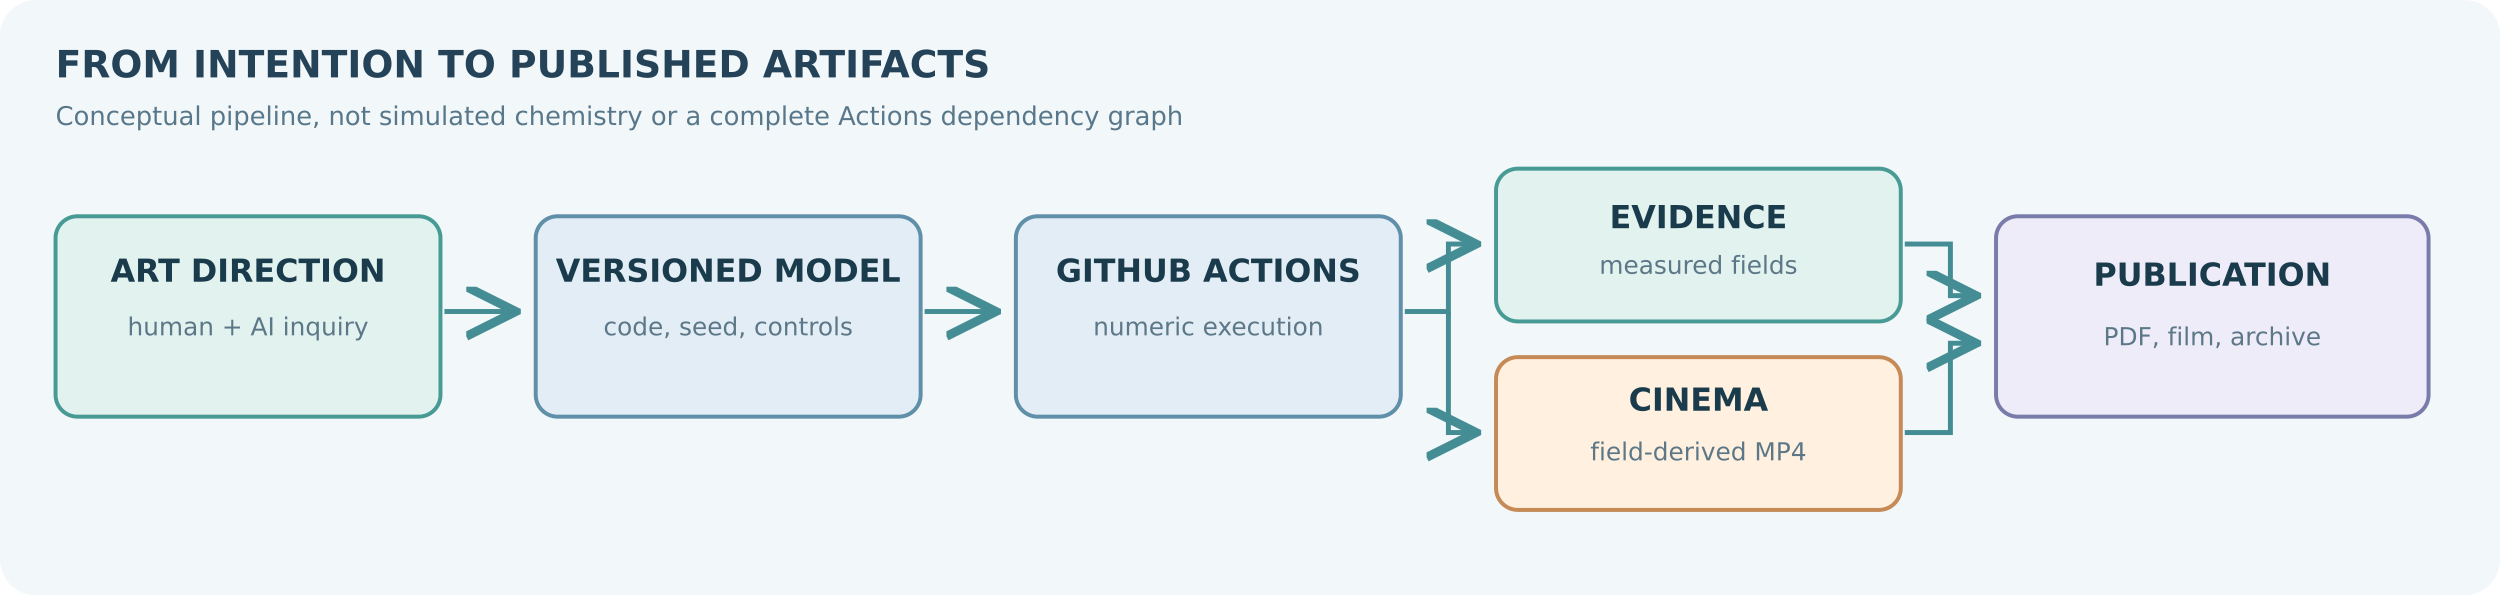
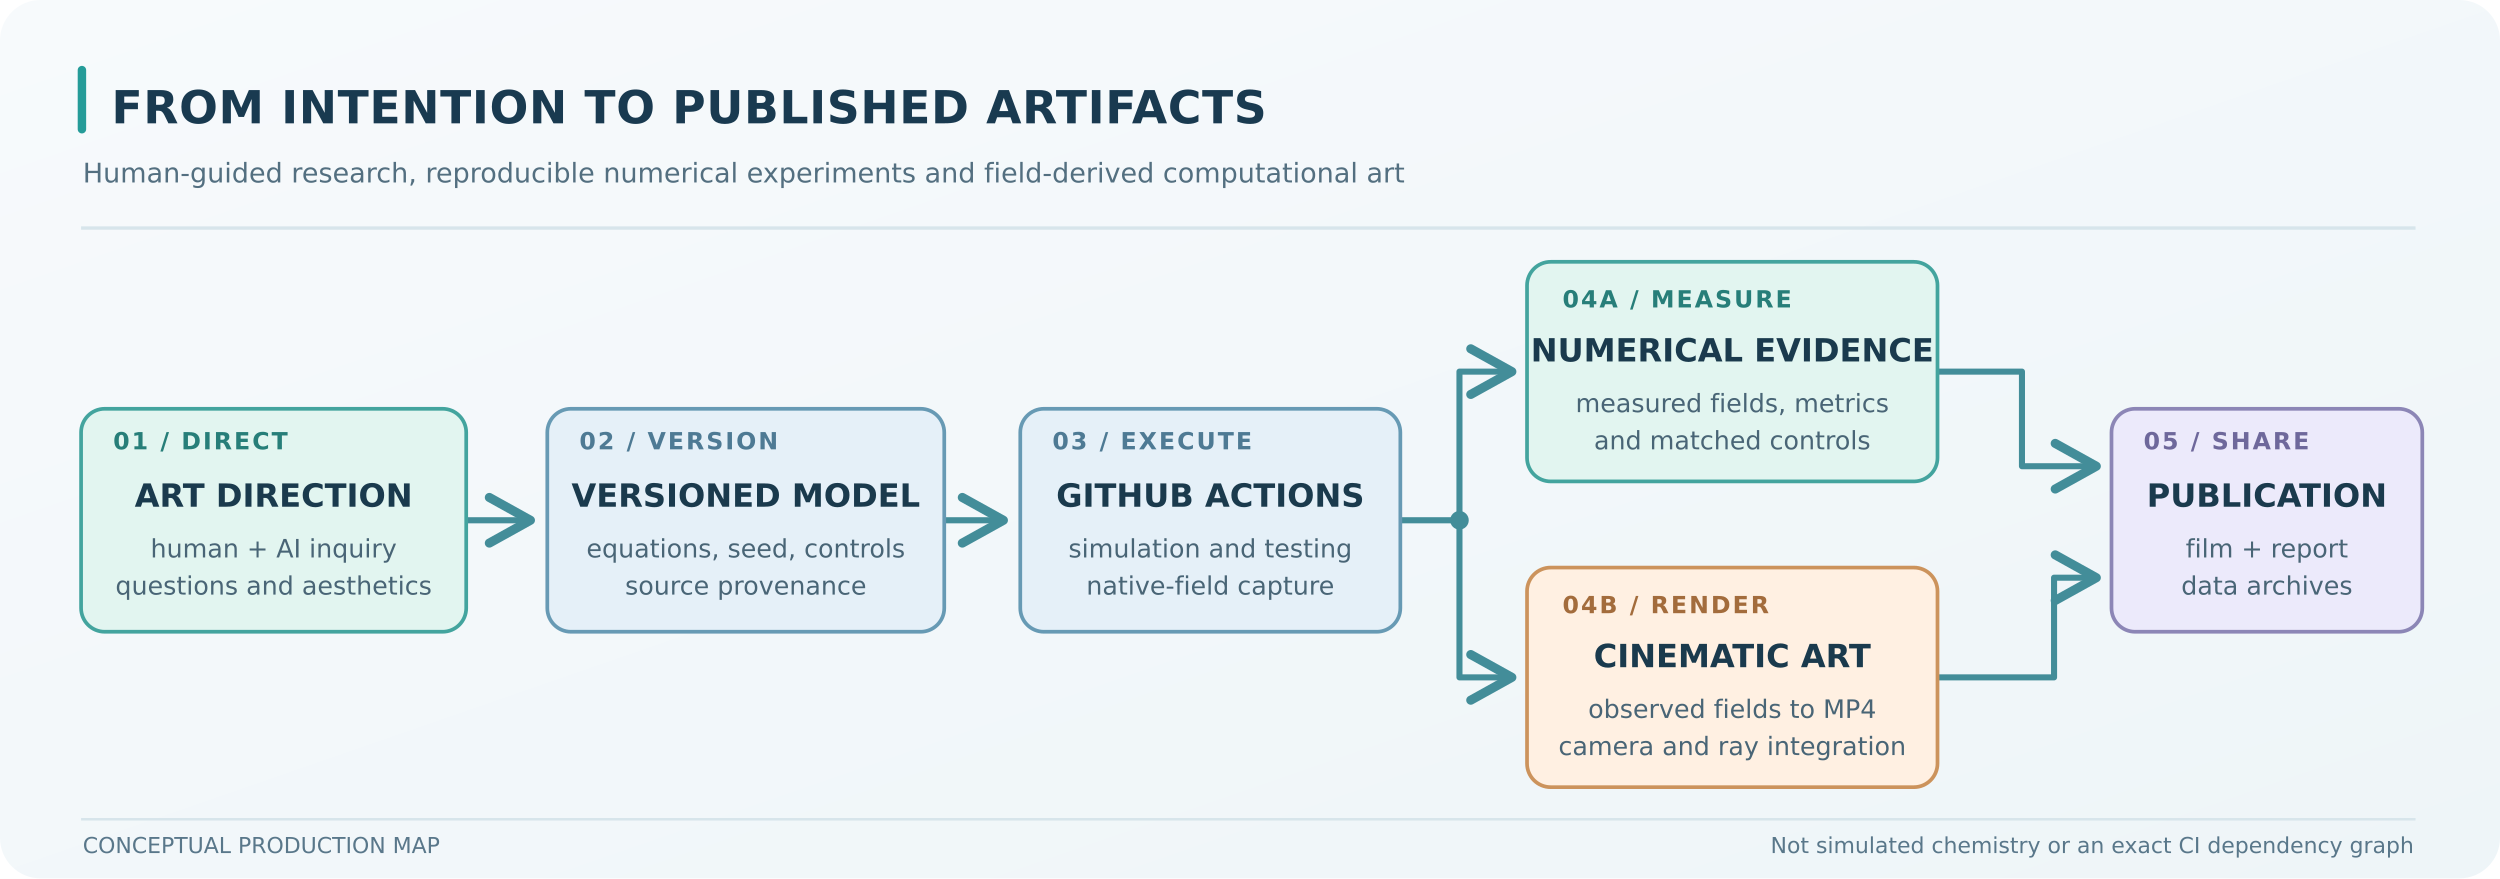
- <svg xmlns="http://www.w3.org/2000/svg" viewBox="0 0 1260 300" role="img" aria-label="Conceptual software production process from artistic direction and AI-assisted code to experiments, evidence, cinema and publication">
+ <svg xmlns="http://www.w3.org/2000/svg" viewBox="0 0 1480 520" role="img" aria-labelledby="title description">
  <defs>
-     <marker id="arr" markerWidth="11" markerHeight="11" refX="10" refY="5" orient="auto">
-       <path d="M0 0L10 5L0 10" stroke="#458d95" stroke-width="1.8" fill="none" />
+     <linearGradient id="canvas" x1="0" y1="0" x2="1" y2="1">
+       <stop offset="0" stop-color="#f7fafc" />
+       <stop offset="1" stop-color="#eef5f8" />
+     </linearGradient>
+     <marker id="arrow" viewBox="0 0 12 12" refX="10" refY="6" markerWidth="9" markerHeight="9" orient="auto">
+       <path d="M1 1L10 6L1 11" fill="none" stroke="#438d99" stroke-width="2" stroke-linejoin="round" stroke-linecap="round" />
    </marker>
  </defs>
-   <rect width="1260" height="300" rx="18" fill="#f2f7f9" />
-   <g font-family="DejaVu Sans,sans-serif">
-     <text x="28" y="39" font-size="19" font-weight="bold" fill="#244258">FROM INTENTION TO PUBLISHED ARTIFACTS</text>
-     <text x="28" y="63" font-size="13" fill="#59778a">Conceptual pipeline, not simulated chemistry or a complete Actions dependency graph</text>
-     <g stroke-width="2">
-       <rect x="28" y="109" width="194" height="101" rx="11" fill="#e1f2ef" stroke="#489b94" />
-       <rect x="270" y="109" width="194" height="101" rx="11" fill="#e2edf5" stroke="#608fa9" />
-       <rect x="512" y="109" width="194" height="101" rx="11" fill="#e2edf5" stroke="#608fa9" />
-       <rect x="754" y="85" width="204" height="77" rx="11" fill="#e1f2ef" stroke="#489b94" />
-       <rect x="754" y="180" width="204" height="77" rx="11" fill="#fff0df" stroke="#c58a56" />
-       <rect x="1006" y="109" width="218" height="101" rx="11" fill="#eeecf8" stroke="#797caa" />
+   <rect x="0" y="0" width="1480" height="520" rx="24" fill="url(#canvas)" />
+   <rect x="46" y="39" width="5" height="40" rx="2.5" fill="#259c99" />
+   <g font-family="DejaVu Sans, Arial, sans-serif">
+     <text x="66" y="73" font-size="27" font-weight="700" letter-spacing=".4" fill="#193a50">FROM INTENTION TO PUBLISHED ARTIFACTS</text>
+     <text x="49" y="108" font-size="16" fill="#536f80">Human-guided research, reproducible numerical experiments and field-derived computational art</text>
+     <path d="M48 135H1430" fill="none" stroke="#d7e5eb" stroke-width="2" />
+     <g fill="none" stroke="#438d99" stroke-width="3.6" stroke-linecap="round" stroke-linejoin="round" marker-end="url(#arrow)">
+       <path d="M276 308H314" />
+       <path d="M559 308H594" />
+       <path d="M829 308H864V220H895" />
+       <path d="M864 308V401H895" />
+       <path d="M1147 220H1197V276H1241" />
+       <path d="M1147 401H1216V342H1241" />
    </g>
-     <g text-anchor="middle" fill="#193b4b">
-       <text x="125" y="142" font-size="16" font-weight="bold">ART DIRECTION</text>
-       <text x="367" y="142" font-size="16" font-weight="bold">VERSIONED MODEL</text>
-       <text x="609" y="142" font-size="16" font-weight="bold">GITHUB ACTIONS</text>
-       <text x="856" y="115" font-size="16" font-weight="bold">EVIDENCE</text>
-       <text x="856" y="207" font-size="16" font-weight="bold">CINEMA</text>
-       <text x="1115" y="144" font-size="16" font-weight="bold">PUBLICATION</text>
+     <g fill="#438d99">
+       <circle cx="864" cy="308" r="5.5" />
    </g>
-     <g text-anchor="middle" fill="#5c7787" font-size="12.5">
-       <text x="125" y="169">human + AI inquiry</text>
-       <text x="367" y="169">code, seed, controls</text>
-       <text x="609" y="169">numeric execution</text>
-       <text x="856" y="138">measured fields</text>
-       <text x="856" y="232">field-derived MP4</text>
-       <text x="1115" y="174">PDF, film, archive</text>
+     <rect x="48" y="242" width="228" height="132" rx="14" fill="#e2f5f0" stroke="#43a49e" stroke-width="2.2" />
+     <rect x="324" y="242" width="235" height="132" rx="14" fill="#e5f0f8" stroke="#679ab4" stroke-width="2.2" />
+     <rect x="604" y="242" width="225" height="132" rx="14" fill="#e5f0f8" stroke="#679ab4" stroke-width="2.2" />
+     <rect x="904" y="155" width="243" height="130" rx="14" fill="#e2f5f0" stroke="#43a49e" stroke-width="2.2" />
+     <rect x="904" y="336" width="243" height="130" rx="14" fill="#fff0e2" stroke="#cc935c" stroke-width="2.2" />
+     <rect x="1250" y="242" width="184" height="132" rx="14" fill="#eceafb" stroke="#8c86b6" stroke-width="2.2" />
+     <g font-size="14" letter-spacing="1.2" font-weight="700">
+       <text x="67" y="266" fill="#277e79">01 / DIRECT</text>
+       <text x="343" y="266" fill="#4e7a94">02 / VERSION</text>
+       <text x="623" y="266" fill="#4e7a94">03 / EXECUTE</text>
+       <text x="925" y="182" fill="#277e79">04A / MEASURE</text>
+       <text x="925" y="363" fill="#a36c3c">04B / RENDER</text>
+       <text x="1269" y="266" fill="#6e689b">05 / SHARE</text>
    </g>
-     <g fill="none" stroke="#458d95" stroke-width="2.5" marker-end="url(#arr)">
-       <path d="M224 157H260" />
-       <path d="M466 157H502" />
-       <path d="M708 157H730V123H744" />
-       <path d="M730 157V218H744" />
-       <path d="M960 123H983V149H996" />
-       <path d="M960 218H983V173H996" />
+     <g font-size="19" font-weight="700" text-anchor="middle" fill="#1a3a4d">
+       <text x="162" y="300">ART DIRECTION</text>
+       <text x="441.5" y="300">VERSIONED MODEL</text>
+       <text x="716.5" y="300">GITHUB ACTIONS</text>
+       <text x="1025.5" y="214">NUMERICAL EVIDENCE</text>
+       <text x="1025.5" y="395">CINEMATIC ART</text>
+       <text x="1342" y="300">PUBLICATION</text>
    </g>
+     <g font-size="15" fill="#496576" text-anchor="middle">
+       <text x="162" y="330">human + AI inquiry</text>
+       <text x="162" y="352">questions and aesthetics</text>
+       <text x="441.5" y="330">equations, seed, controls</text>
+       <text x="441.5" y="352">source provenance</text>
+       <text x="716.5" y="330">simulation and testing</text>
+       <text x="716.5" y="352">native-field capture</text>
+       <text x="1025.5" y="244">measured fields, metrics</text>
+       <text x="1025.5" y="266">and matched controls</text>
+       <text x="1025.5" y="425">observed fields to MP4</text>
+       <text x="1025.5" y="447">camera and ray integration</text>
+       <text x="1342" y="330">film + report</text>
+       <text x="1342" y="352">data archives</text>
+     </g>
+     <path d="M48 485H1430" fill="none" stroke="#d7e5eb" stroke-width="1.5" />
+     <text x="49" y="505" font-size="13" fill="#59778a">CONCEPTUAL PRODUCTION MAP</text>
+     <text x="1429" y="505" font-size="13" text-anchor="end" fill="#59778a">Not simulated chemistry or an exact CI dependency graph</text>
  </g>
</svg>
